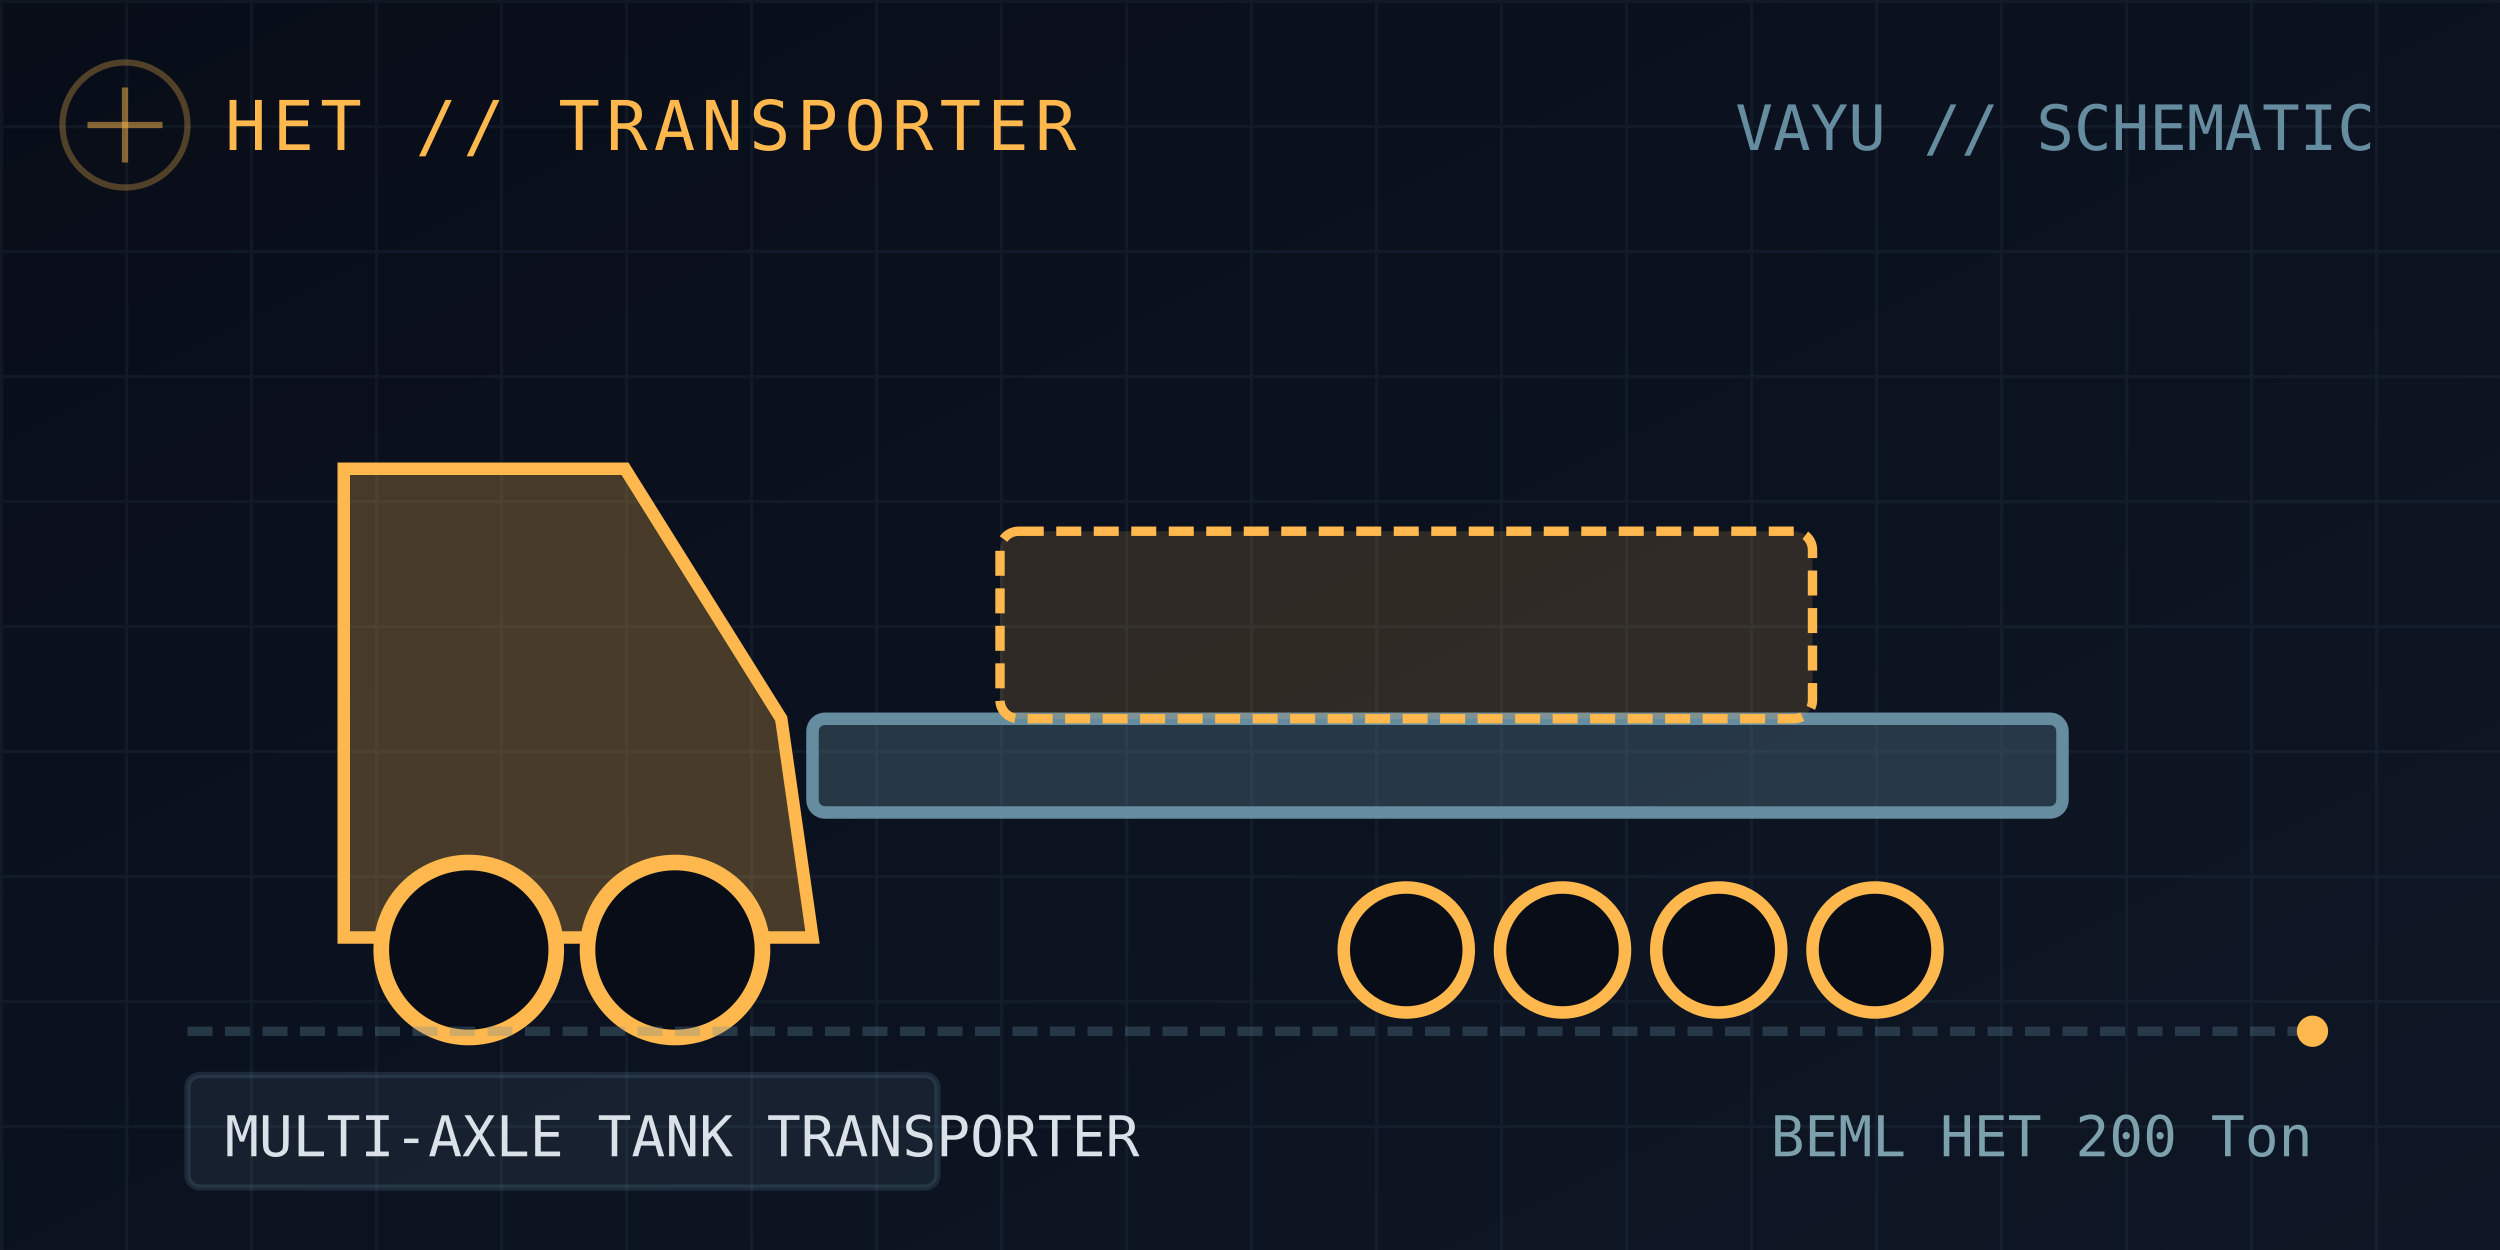
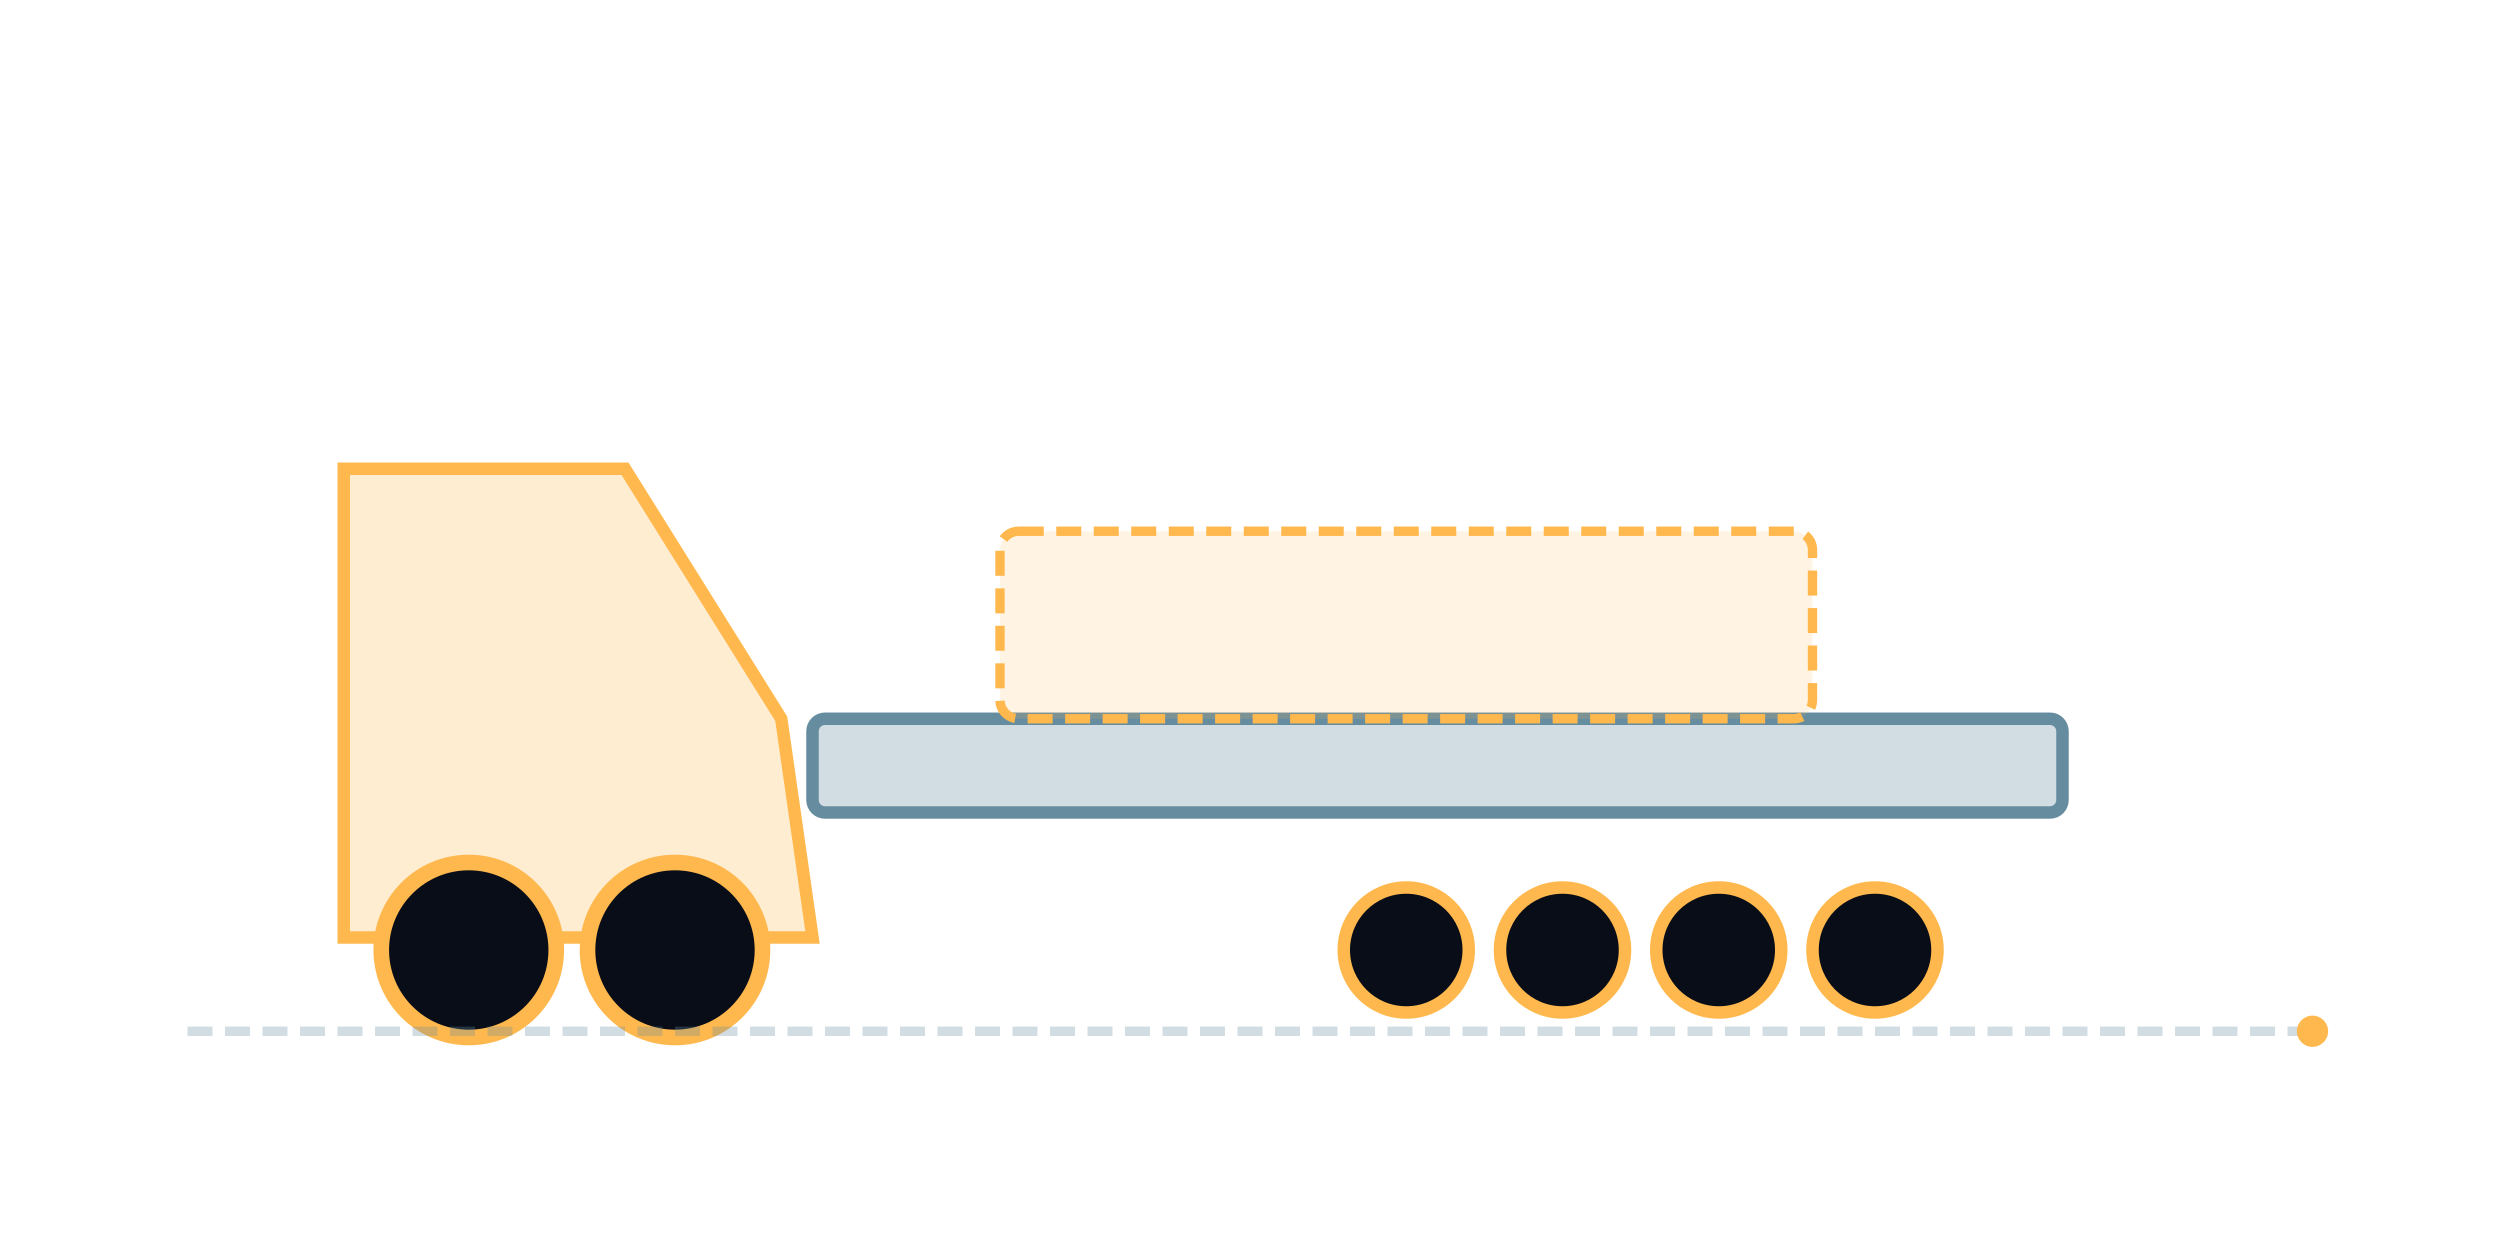
<svg xmlns="http://www.w3.org/2000/svg" viewBox="0 0 400 200" width="100%" height="100%">
  <defs>
    <linearGradient id="bg-grad" x1="0%" y1="0%" x2="100%" y2="100%">
      <stop offset="0%" stop-color="#080D18" />
      <stop offset="100%" stop-color="#0F1726" />
    </linearGradient>
    <linearGradient id="gold-grad" x1="0%" y1="0%" x2="100%" y2="0%">
      <stop offset="0%" stop-color="#FFB84D" />
      <stop offset="100%" stop-color="#FFD180" />
    </linearGradient>
    <pattern id="grid" width="20" height="20" patternUnits="userSpaceOnUse">
      <path d="M 20 0 L 0 0 0 20" fill="none" stroke="rgba(102,140,160,0.08)" stroke-width="1" />
    </pattern>
  </defs>
-   <rect width="100%" height="100%" fill="url(#bg-grad)" />
-   <rect width="100%" height="100%" fill="url(#grid)" />
-   <circle cx="20" cy="20" r="10" fill="none" stroke="rgba(255,184,77,0.3)" stroke-width="1" />
-   <line x1="20" y1="14" x2="20" y2="26" stroke="rgba(255,184,77,0.5)" stroke-width="1" />
-   <line x1="14" y1="20" x2="26" y2="20" stroke="rgba(255,184,77,0.5)" stroke-width="1" />
-   <text x="36" y="24" fill="#FFB84D" font-family="'Share Tech Mono', monospace" font-size="11" letter-spacing="1">HET // TRANSPORTER</text>
-   <text x="380" y="24" text-anchor="end" fill="#668CA0" font-family="'Share Tech Mono', monospace" font-size="10">VAYU // SCHEMATIC</text>
  <g transform="translate(40, 30)">
    <path d="M 15,120 L 15,45 L 60,45 L 85,85 L 90,120 Z" fill="rgba(255,184,77,0.25)" stroke="#FFB84D" stroke-width="2" />
    <rect x="90" y="85" width="200" height="15" rx="2" fill="rgba(102,140,160,0.3)" stroke="#668CA0" stroke-width="2" />
    <rect x="120" y="55" width="130" height="30" rx="3" fill="rgba(255,184,77,0.15)" stroke="#FFB84D" stroke-width="1.5" stroke-dasharray="4 2" />
    <circle cx="35" cy="122" r="14" fill="#080D18" stroke="#FFB84D" stroke-width="2.5" />
    <circle cx="68" cy="122" r="14" fill="#080D18" stroke="#FFB84D" stroke-width="2.5" />
    <circle cx="185" cy="122" r="10" fill="#080D18" stroke="#FFB84D" stroke-width="2" />
    <circle cx="210" cy="122" r="10" fill="#080D18" stroke="#FFB84D" stroke-width="2" />
    <circle cx="235" cy="122" r="10" fill="#080D18" stroke="#FFB84D" stroke-width="2" />
    <circle cx="260" cy="122" r="10" fill="#080D18" stroke="#FFB84D" stroke-width="2" />
  </g>
  <line x1="30" y1="165" x2="370" y2="165" stroke="rgba(102,140,160,0.3)" stroke-width="1.5" stroke-dasharray="4 2" />
  <circle cx="370" cy="165" r="2.5" fill="#FFB84D" />
-   <rect x="30" y="172" width="120" height="18" rx="2" fill="rgba(102,140,160,0.12)" stroke="rgba(102,140,160,0.2)" />
-   <text x="36" y="185" fill="#DBE1E9" font-family="'Share Tech Mono', monospace" font-size="9">MULTI-AXLE TANK TRANSPORTER</text>
-   <text x="370" y="185" text-anchor="end" fill="#7DA1AC" font-family="'Share Tech Mono', monospace" font-size="9">BEML HET 200 Ton</text>
</svg>
